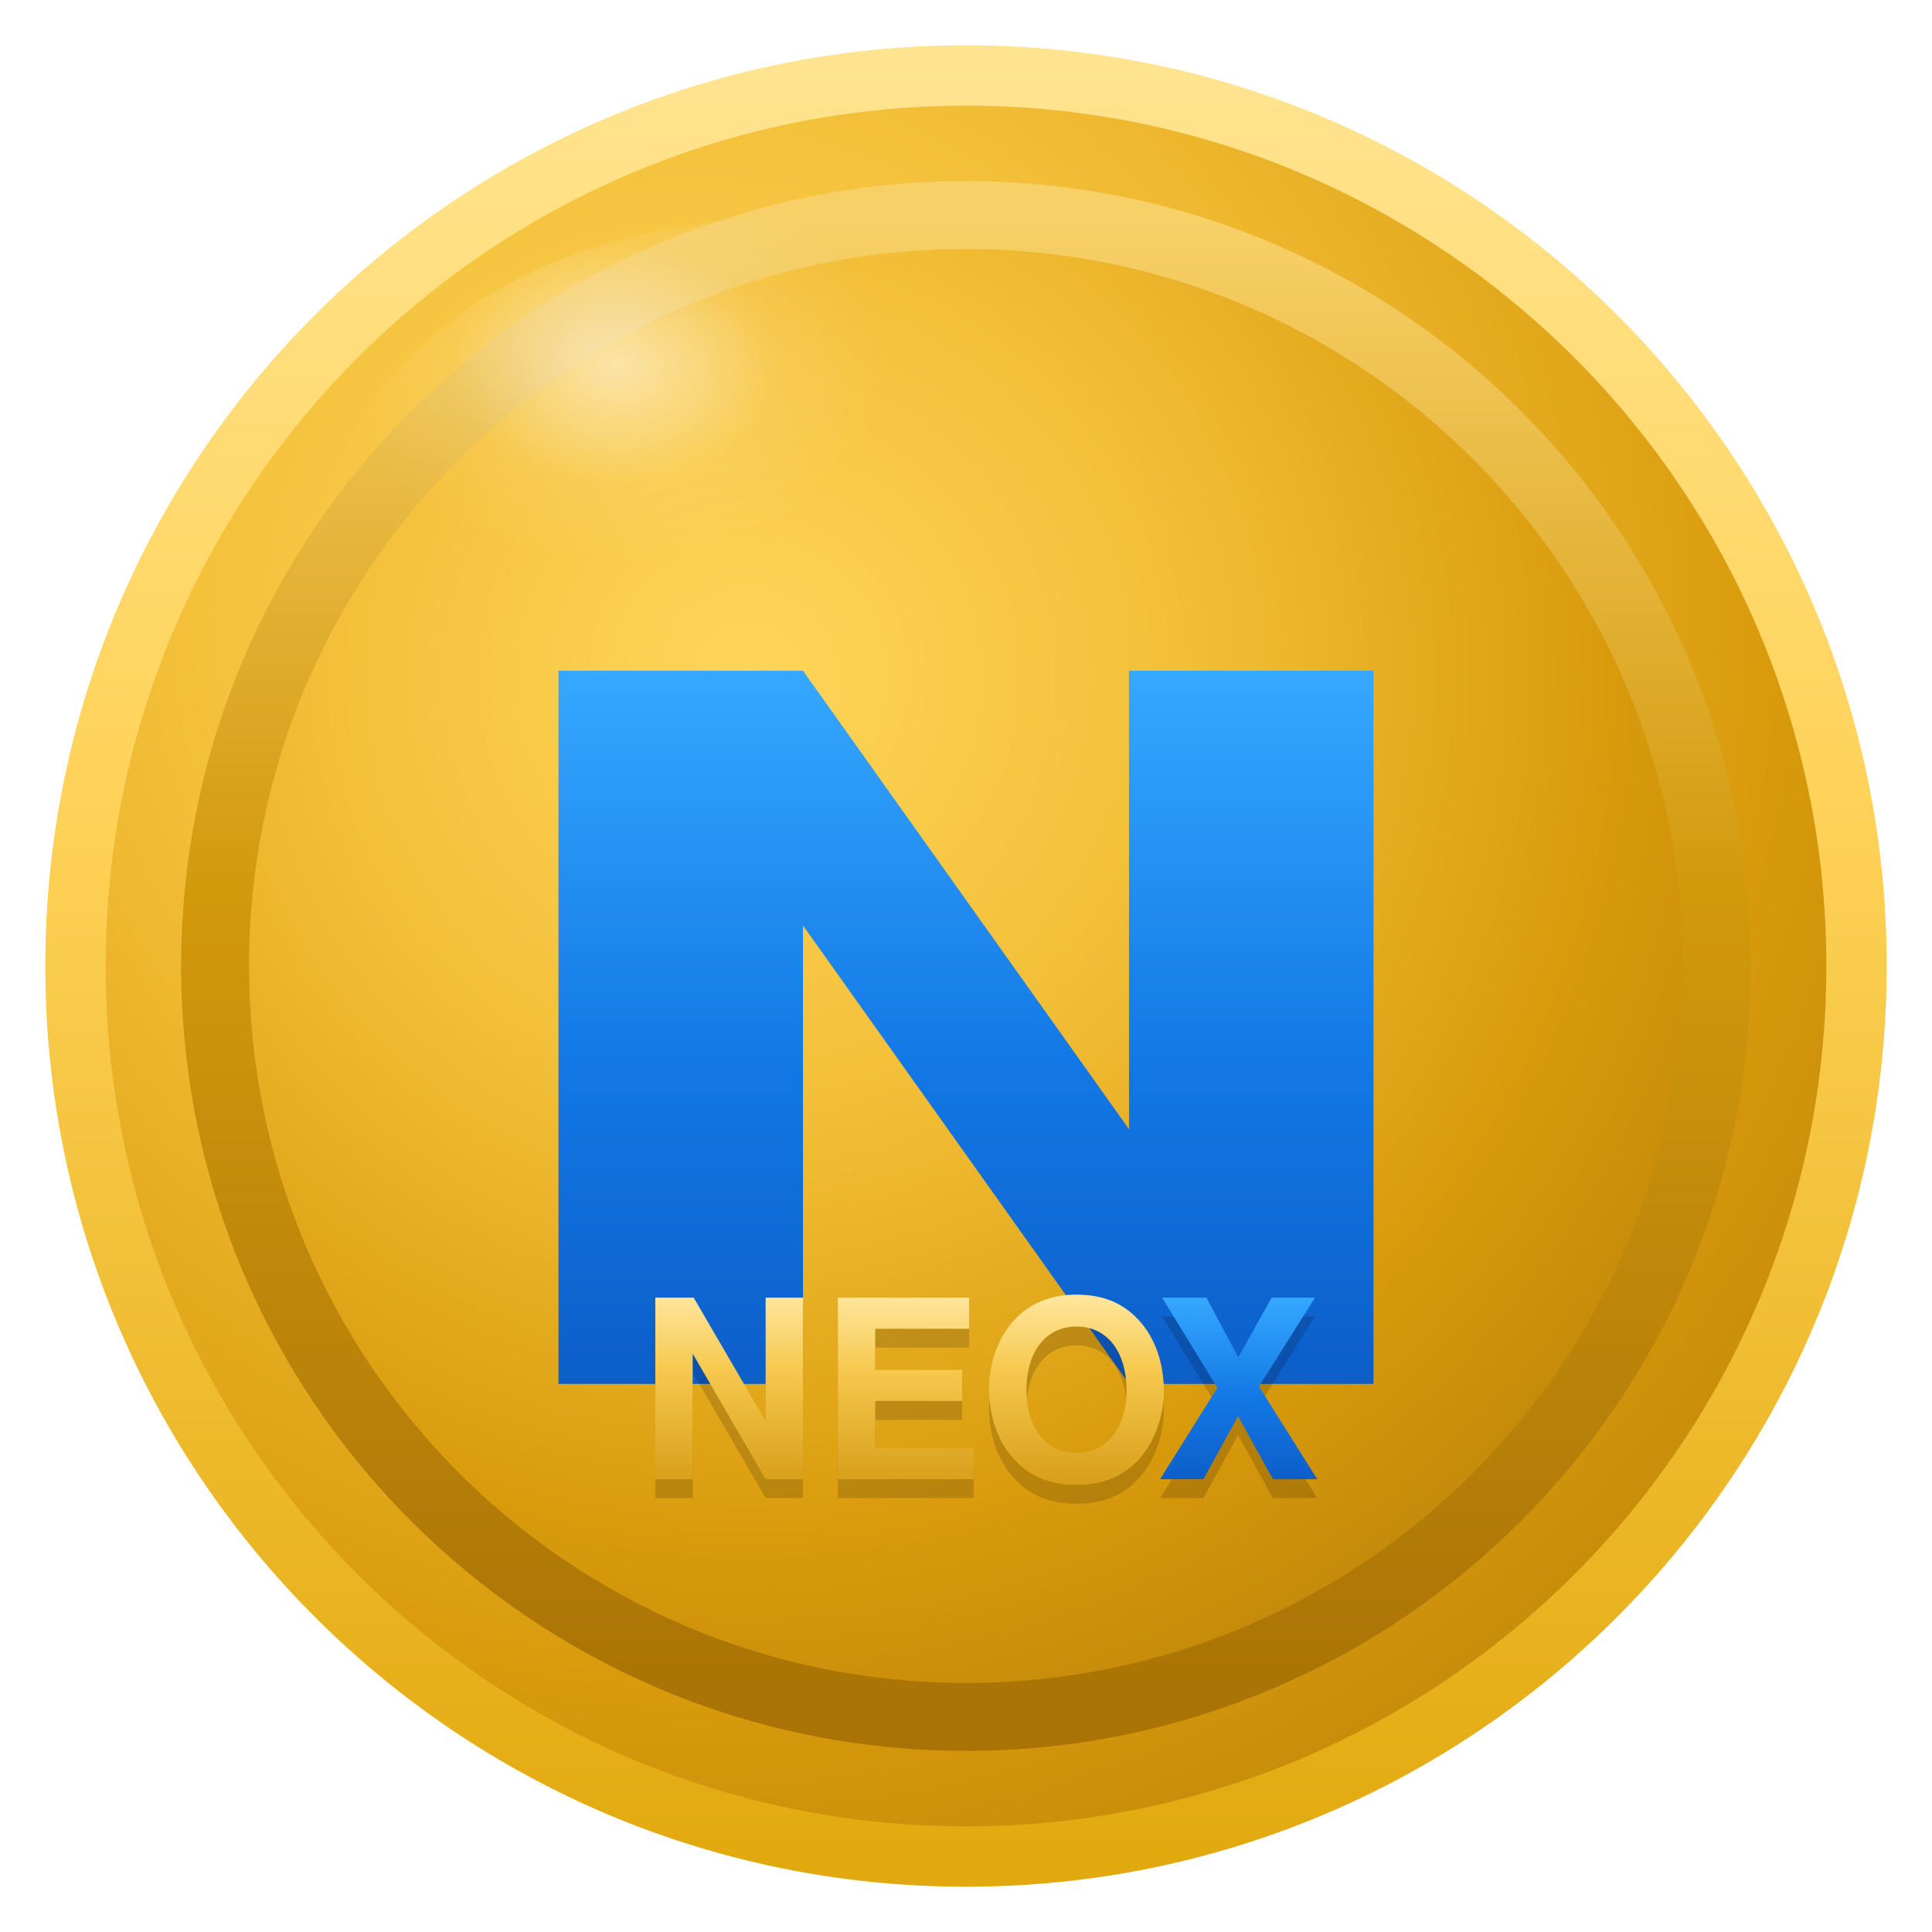
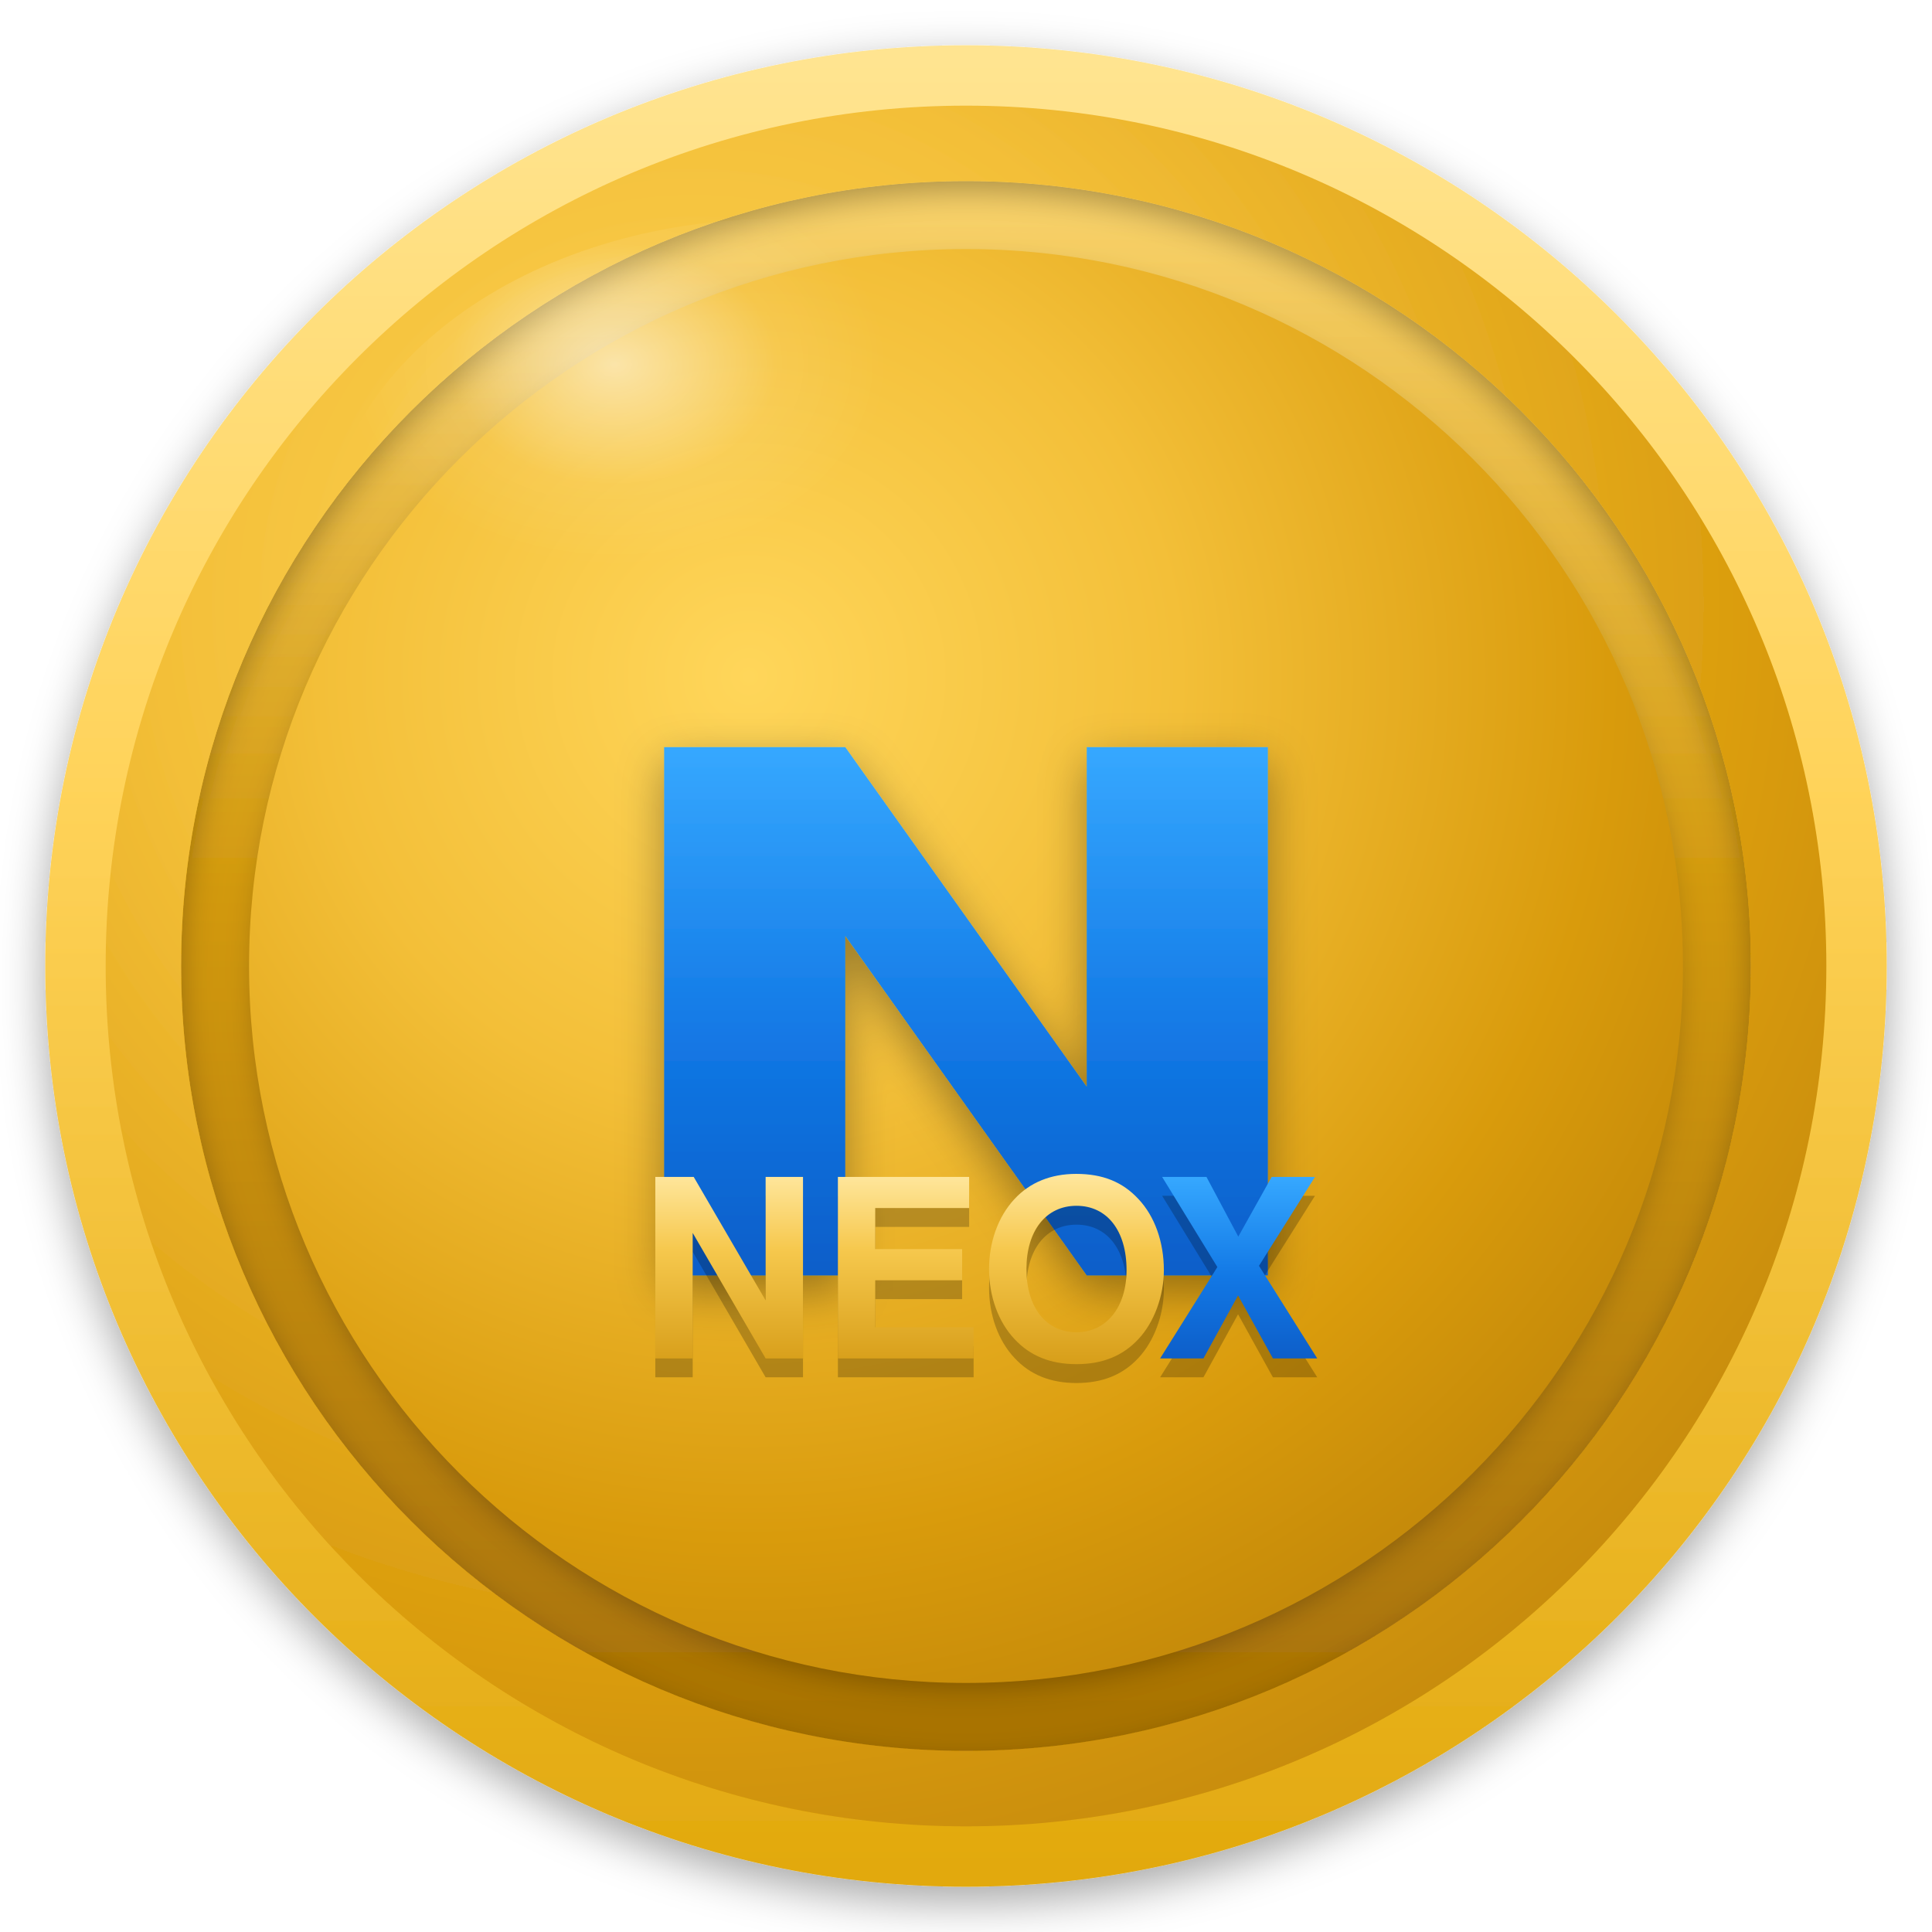
- <svg xmlns="http://www.w3.org/2000/svg" viewBox="0 0 512 512" role="img" aria-label="NeoX Coin (embossed)">
+ <svg xmlns="http://www.w3.org/2000/svg" viewBox="0 0 512 512" role="img" aria-label="NeoX Coin">
  <defs>
    <radialGradient id="goldRadial" cx="35%" cy="30%" r="85%">
      <stop offset="0%" stop-color="#ffd65a" />
      <stop offset="35%" stop-color="#f3bf38" />
      <stop offset="70%" stop-color="#d99b0c" />
      <stop offset="100%" stop-color="#b87f08" />
    </radialGradient>
    <linearGradient id="rimLight" x1="0" y1="0" x2="0" y2="1">
      <stop offset="0%" stop-color="#ffe490" />
      <stop offset="40%" stop-color="#ffd35a" />
      <stop offset="100%" stop-color="#e2a90e" />
    </linearGradient>
    <linearGradient id="innerRim" x1="0" y1="0" x2="0" y2="1">
      <stop offset="0%" stop-color="#f7d067" />
      <stop offset="45%" stop-color="#d2990d" />
      <stop offset="100%" stop-color="#a97306" />
    </linearGradient>
    <linearGradient id="blueGrad" x1="0" y1="0" x2="0" y2="1">
      <stop offset="0%" stop-color="#36a8ff" />
      <stop offset="55%" stop-color="#1278e5" />
      <stop offset="100%" stop-color="#0d5ec9" />
    </linearGradient>
    <linearGradient id="goldText" x1="0" y1="0" x2="0" y2="1">
      <stop offset="0%" stop-color="#ffe79e" />
      <stop offset="40%" stop-color="#f6c84d" />
      <stop offset="100%" stop-color="#d79e19" />
    </linearGradient>
-     <filter id="embossLight" x="-20%" y="-20%" width="140%" height="140%">
-       <feOffset dx="-2" dy="-2" in="SourceAlpha" result="light" />
-       <feGaussianBlur in="light" stdDeviation="1.2" result="blur1" />
+     <filter id="softShadow" x="-30%" y="-30%" width="160%" height="160%">
+       <feOffset dy="4" in="SourceAlpha" result="off" />
+       <feGaussianBlur in="off" stdDeviation="6" result="blur" />
+       <feColorMatrix in="blur" type="matrix" values="0 0 0 0 0                 0 0 0 0 0                 0 0 0 0 0                 0 0 0 .35 0" result="shadow" />
      <feMerge>
-         <feMergeNode in="blur1" />
+         <feMergeNode in="shadow" />
        <feMergeNode in="SourceGraphic" />
      </feMerge>
    </filter>
-     <filter id="embossShadow" x="-20%" y="-20%" width="140%" height="140%">
-       <feOffset dx="2" dy="2" in="SourceAlpha" result="shadow" />
-       <feGaussianBlur in="shadow" stdDeviation="1.2" result="blur2" />
-       <feColorMatrix in="blur2" type="matrix" values="0 0 0 0 0.25                 0 0 0 0 0.18                 0 0 0 0 0                 0 0 0 0.35 0" result="dark" />
-       <feMerge>
-         <feMergeNode in="dark" />
-         <feMergeNode in="SourceGraphic" />
-       </feMerge>
+     <filter id="innerShadow" x="-50%" y="-50%" width="200%" height="200%">
+       <feOffset dy="3" />
+       <feGaussianBlur stdDeviation="4" result="g" />
+       <feComposite in="g" in2="SourceAlpha" operator="arithmetic" k2="-1" k3="1" result="inner" />
+       <feColorMatrix in="inner" type="matrix" values="0 0 0 0 0                 0 0 0 0 0                 0 0 0 0 0                 0 0 0 .55 0" />
+       <feComposite in2="SourceGraphic" operator="over" />
    </filter>
    <radialGradient id="spec" cx="32%" cy="22%" r="30%">
      <stop offset="0%" stop-color="#fff" stop-opacity=".55" />
      <stop offset="60%" stop-color="#fff" stop-opacity=".08" />
      <stop offset="100%" stop-color="#fff" stop-opacity="0" />
    </radialGradient>
  </defs>
-   <g>
+   <g filter="url(#softShadow)">
    <circle cx="256" cy="256" r="236" fill="url(#goldRadial)" />
    <circle cx="256" cy="256" r="236" fill="none" stroke="url(#rimLight)" stroke-width="16" />
-     <circle cx="256" cy="256" r="198" fill="none" stroke="url(#innerRim)" stroke-width="20" />
+     <circle cx="256" cy="256" r="198" fill="none" stroke="url(#innerRim)" stroke-width="20" filter="url(#innerShadow)" />
  </g>
  <circle cx="256" cy="256" r="190" fill="url(#goldRadial)" />
  <ellipse cx="206" cy="146" rx="120" ry="88" fill="url(#spec)" />
-   <g transform="translate(256,225) scale(1.35) translate(-256,-225)">
+   <g transform="translate(0,8)">
    <path d="M176 190 L224 190 L288 280 L288 190 L336 190 L336 330 L288 330 L224 240 L224 330 L176 330 Z" fill="url(#blueGrad)" filter="url(#softShadow)" />
  </g>
  <g font-family="Arial Black, Helvetica, Arial, sans-serif" font-weight="900" text-anchor="middle">
-     <text x="240" y="397" font-size="66" opacity=".16" fill="#000">NEO</text>
-     <text x="328" y="397" font-size="66" opacity=".16" fill="#000">X</text>
-     <text x="240" y="392" font-size="66" fill="url(#goldText)">NEO</text>
-     <text x="328" y="392" font-size="66" fill="url(#blueGrad)">X</text>
+     <text x="240" y="365" font-size="66" opacity=".22" fill="#000">NEO</text>
+     <text x="328" y="365" font-size="66" opacity=".22" fill="#000">X</text>
+     <text x="240" y="360" font-size="66" fill="url(#goldText)">NEO</text>
+     <text x="328" y="360" font-size="66" fill="url(#blueGrad)">X</text>
  </g>
</svg>
